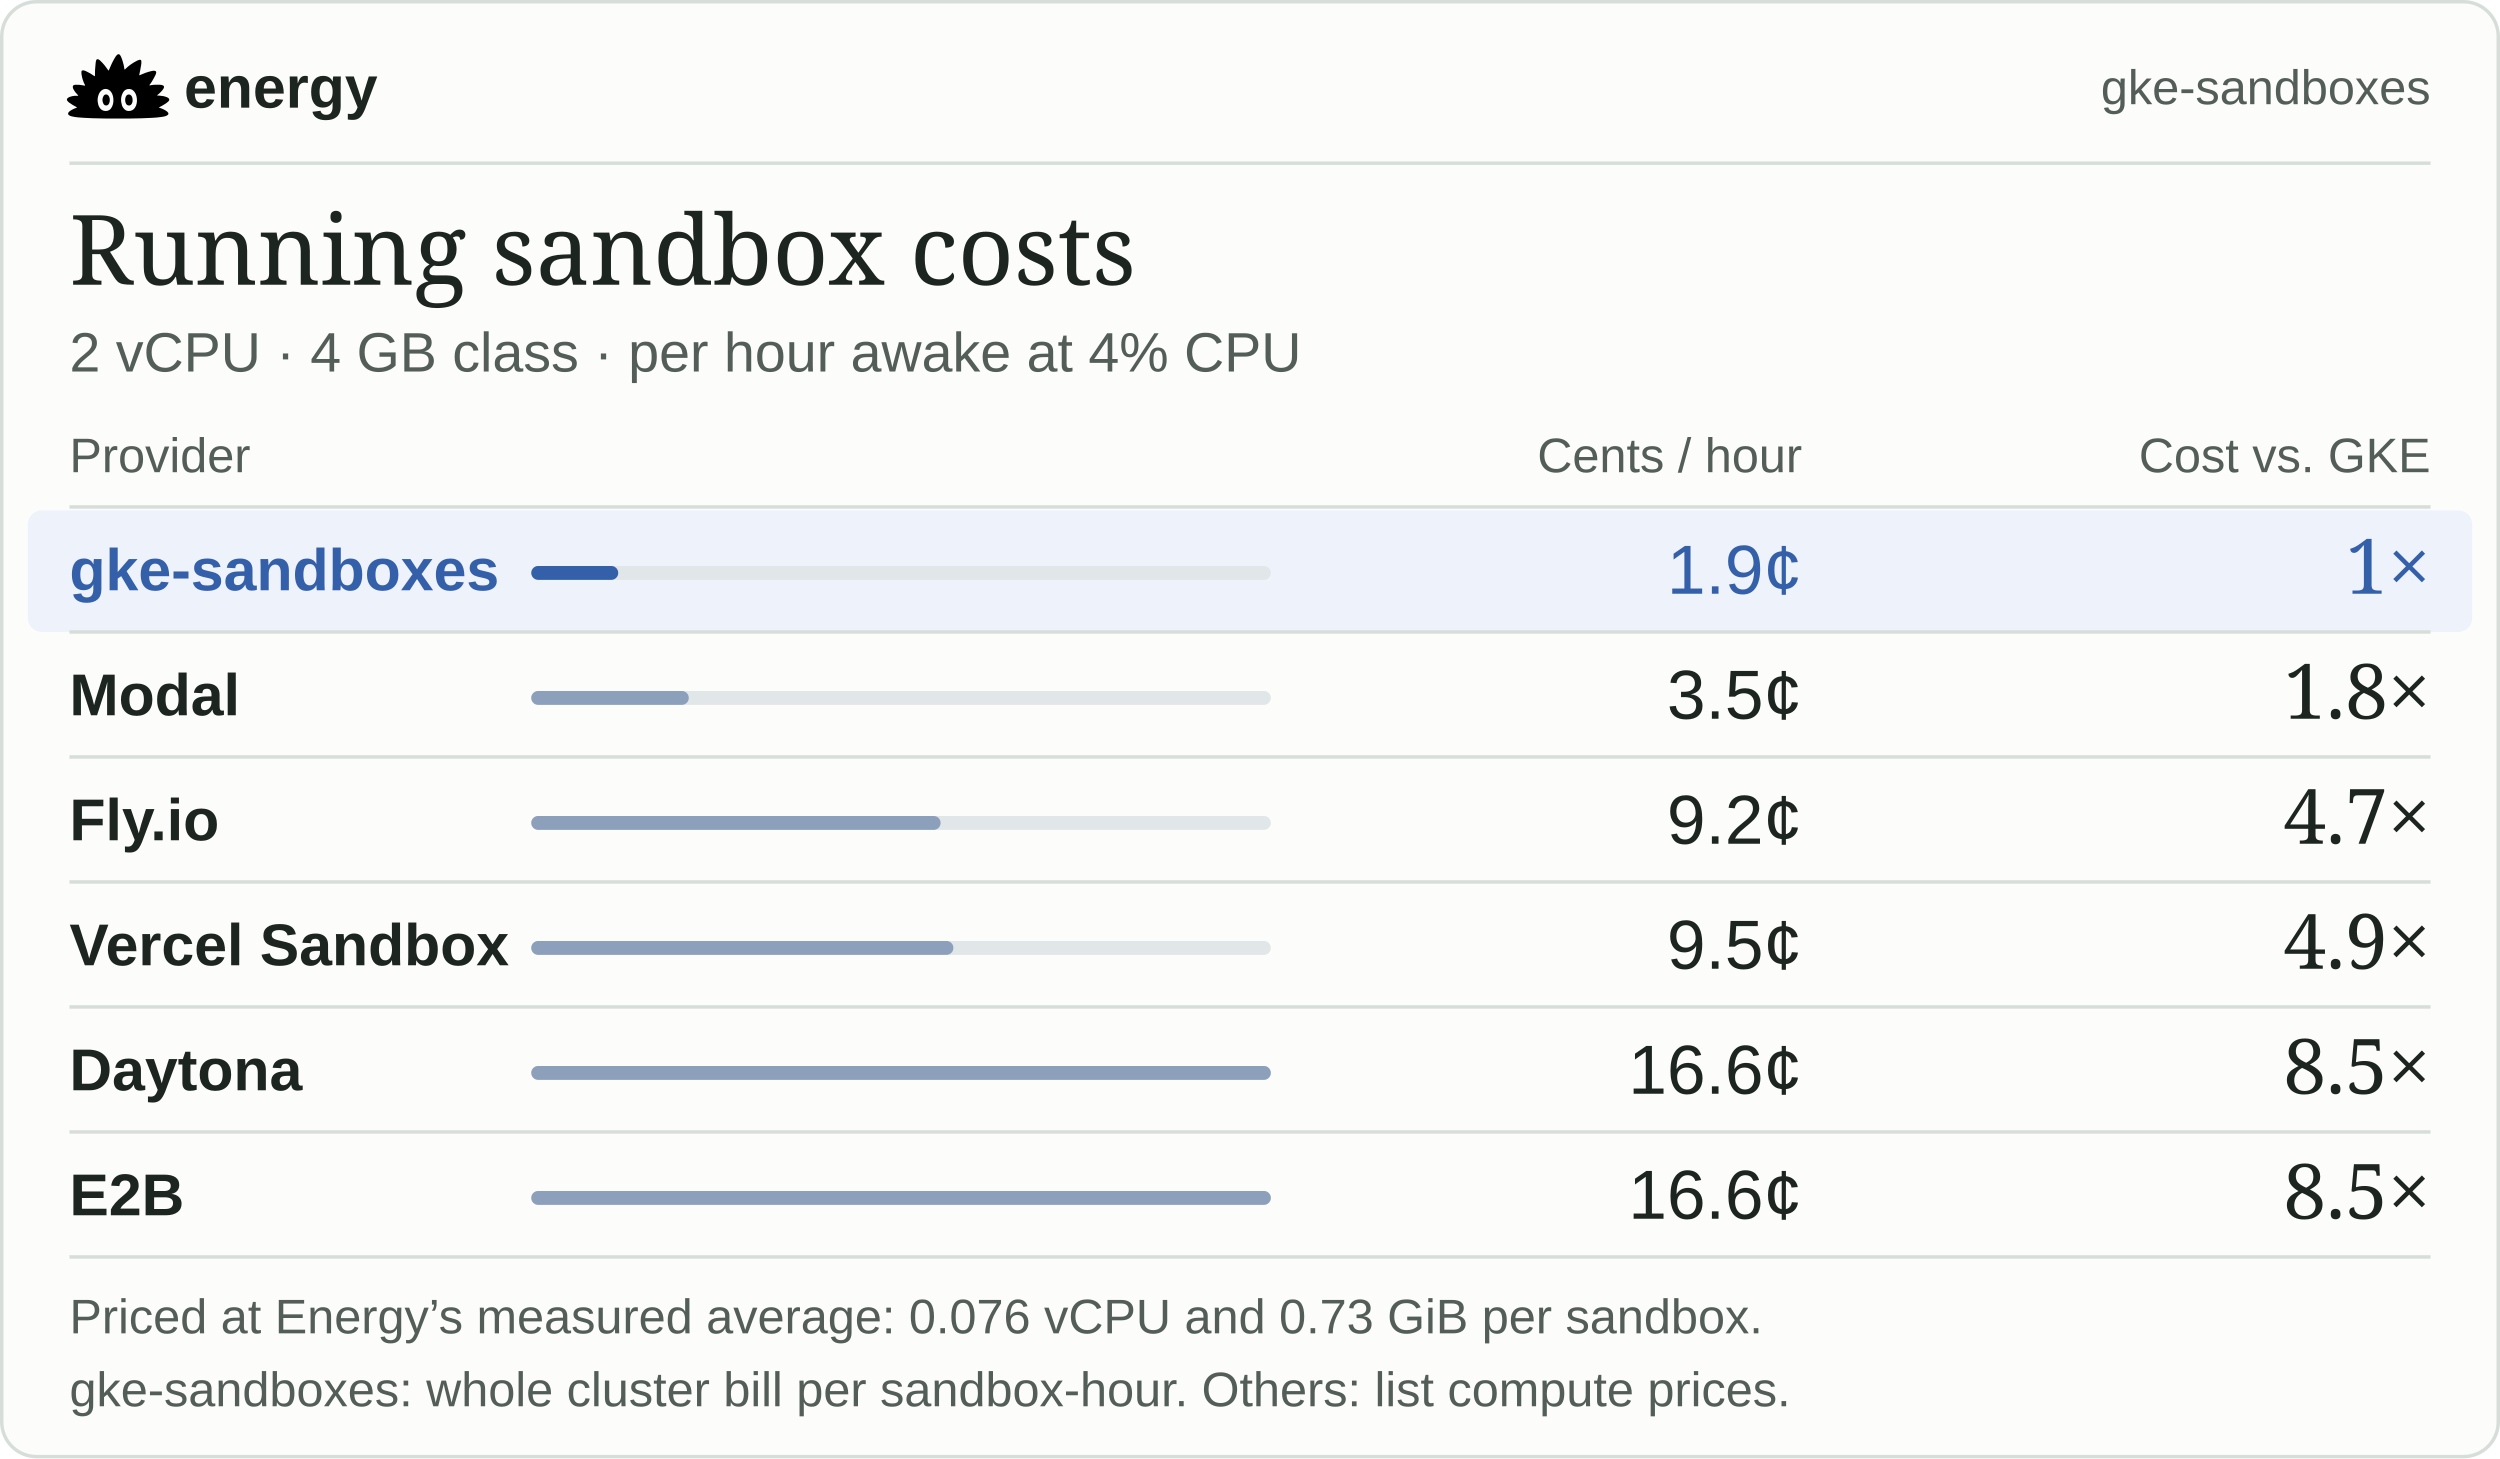
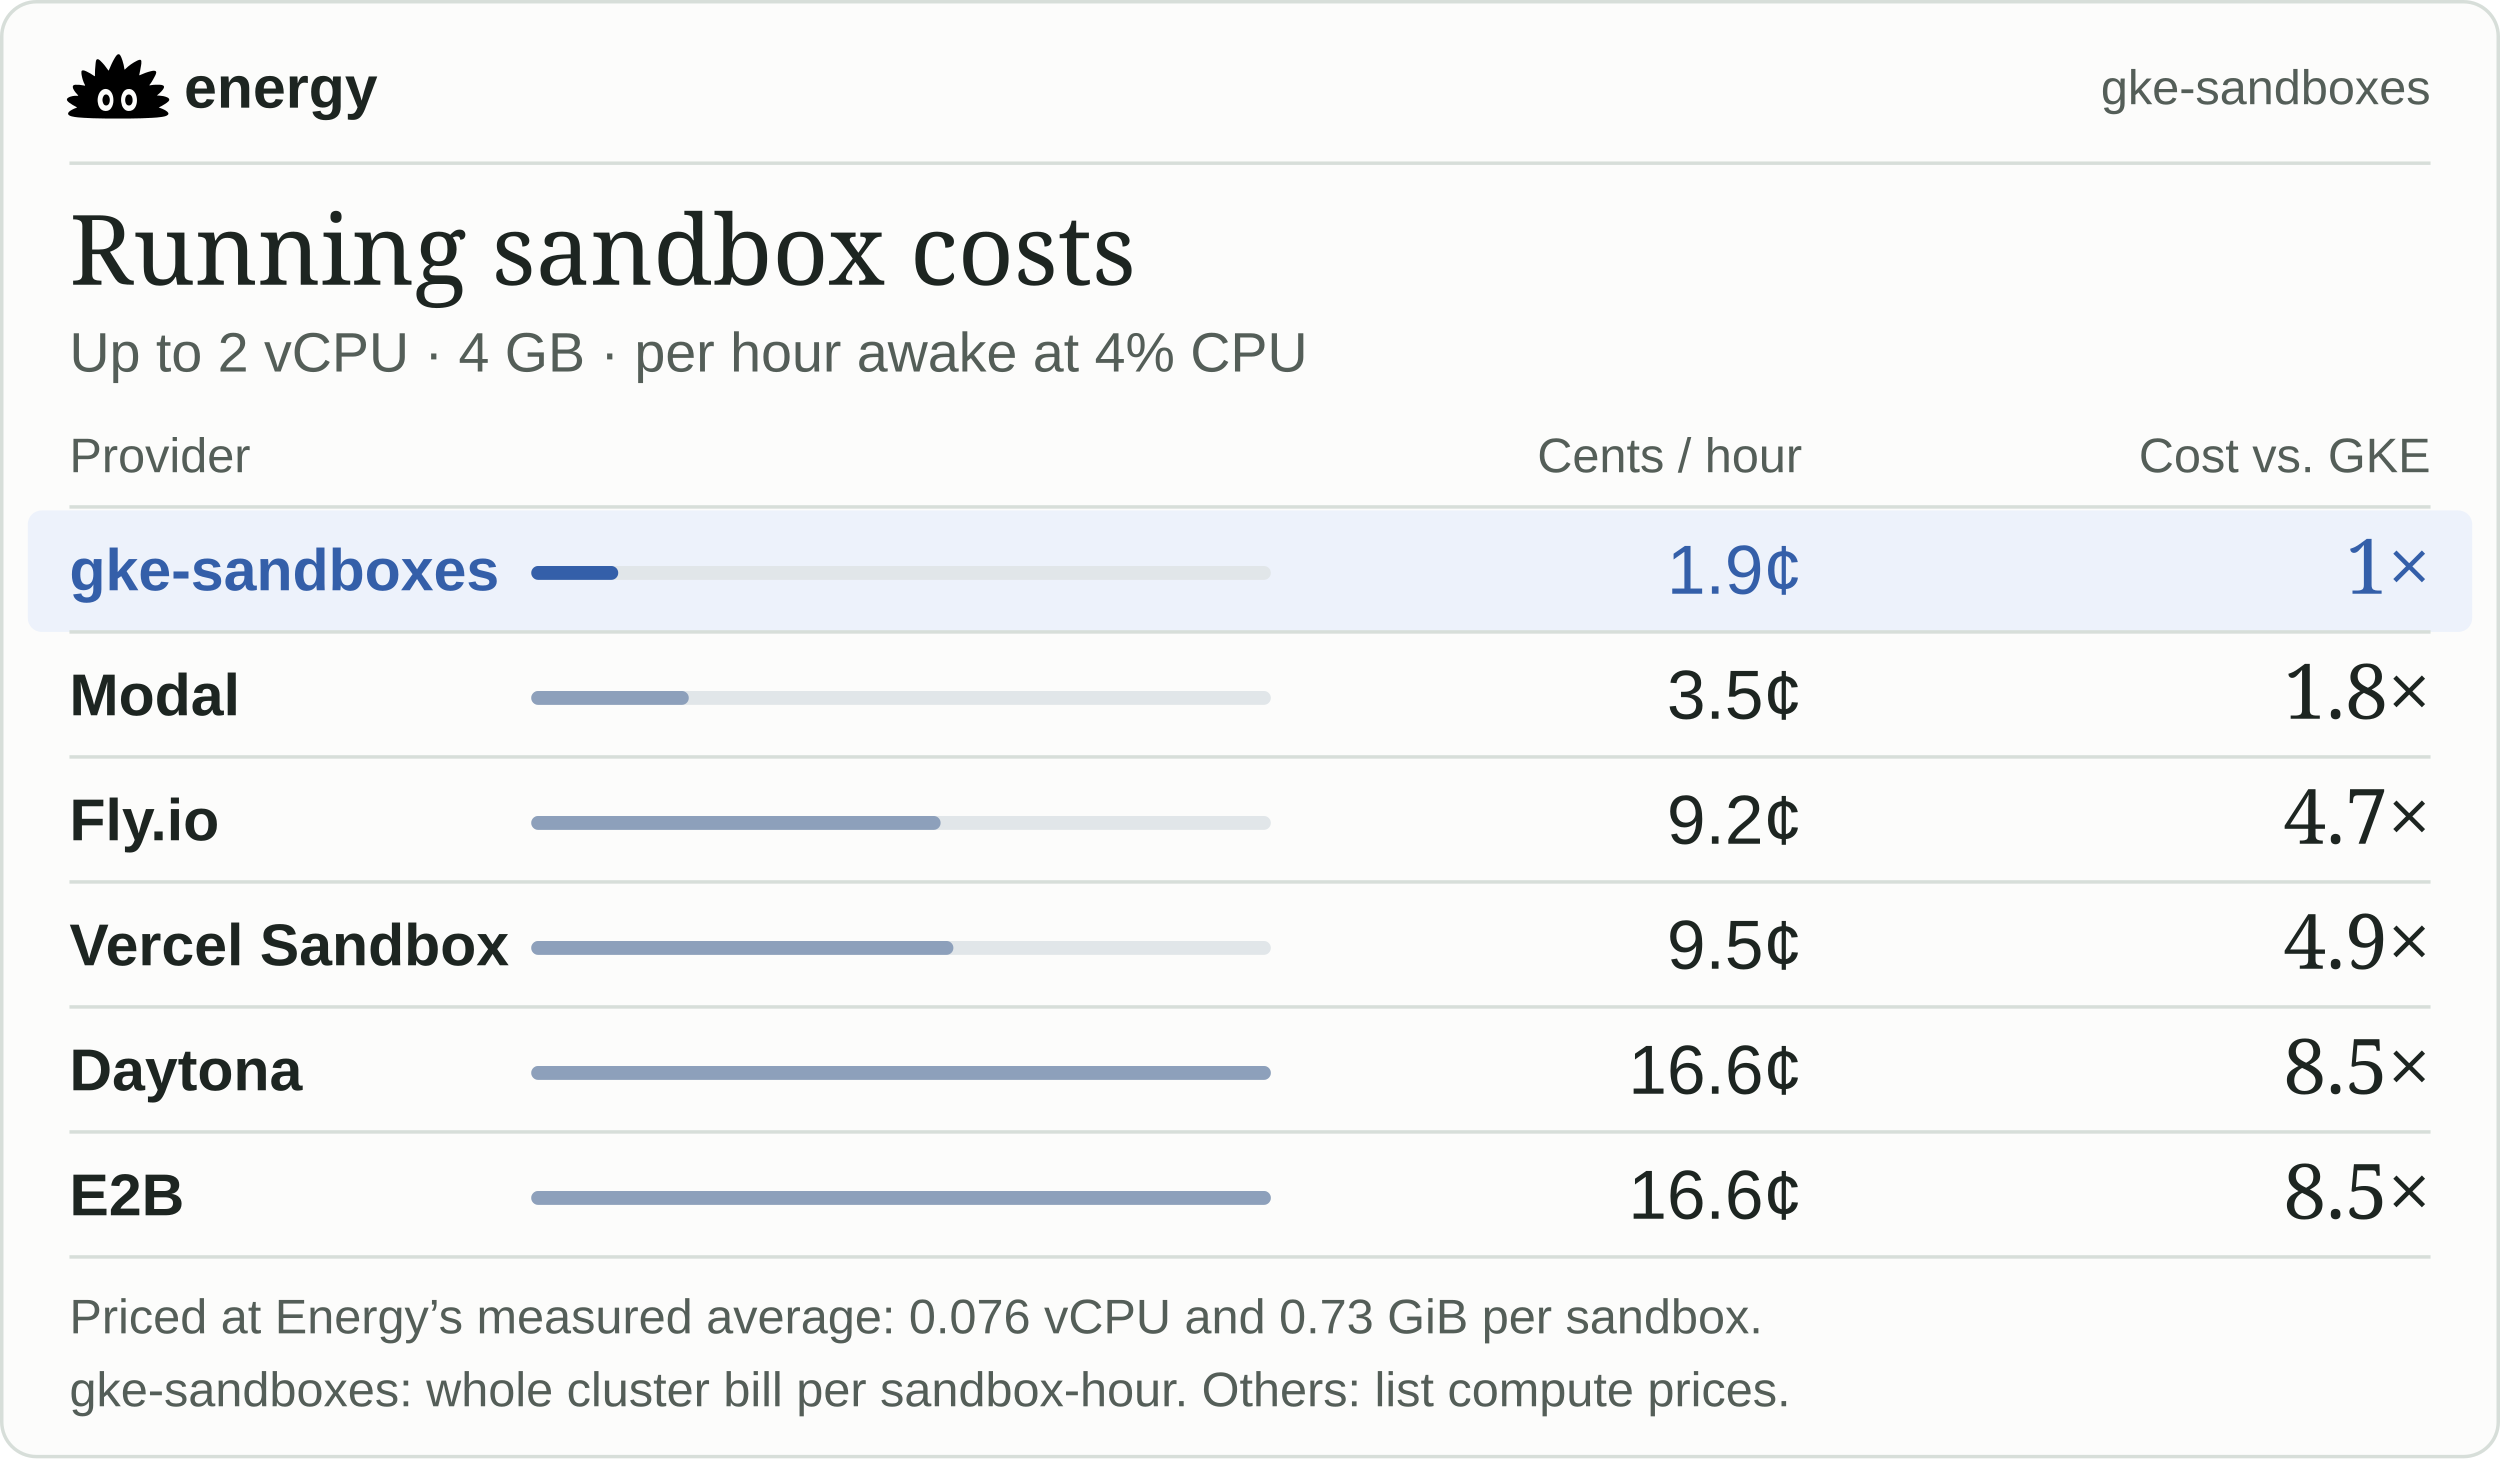
<svg xmlns="http://www.w3.org/2000/svg" width="720" height="420" viewBox="0 0 720 420" role="img" aria-labelledby="title desc">
  <rect x=".5" y=".5" width="719" height="419" rx="10" fill="#fcfcfb" stroke="#d7ded9" />
  <svg x="19" y="11" width="30" height="27" viewBox="112 120 726 600">
    <path d="M711.22,648.383 C686.333,649.95 661.891,650.724 637.44,651.557 C585.979,653.309 534.512,653.39 483.039,653.412 C451.068,653.426 419.093,653.439 387.125,653.075 C357.982,652.742 328.839,652.099 299.707,651.215 C278.594,650.573 257.468,649.748 236.404,648.222 C208.448,646.196 180.348,645.065 152.936,638.341 C146.449,636.75 140.112,634.682 134.44,631.059 C125.461,625.323 124.115,617.376 130.856,609.142 C137.216,601.375 145.85,596.544 154.424,591.73 C163.595,586.582 173.259,582.515 183.175,579.025 C184.997,578.384 187.111,578.135 188.422,575.964 C187.478,573.643 185.106,573.053 183.139,572.033 C166.417,563.357 150,554.191 135.001,542.686 C129.965,538.823 125.076,534.824 121.387,529.567 C116.868,523.126 117.615,515.94 123.7,510.88 C133.762,502.511 146.101,499.483 158.464,496.704 C169.265,494.277 180.276,494.568 191.259,494.617 C193.183,494.626 195.265,495.237 197.092,493.766 C197.705,491.268 195.557,490.294 194.277,488.974 C182.16,476.484 171.102,463.214 163.398,447.451 C162.449,445.511 161.5,443.542 160.847,441.492 C156.378,427.458 162.526,418.337 177.211,417.711 C197.396,416.851 217.38,418.755 237.14,422.973 C237.788,423.112 238.425,423.531 239.051,423.498 C240.956,423.4 243.157,425.351 244.684,423.373 C246.148,421.475 244.501,419.521 243.579,417.848 C231.792,396.47 225.382,373.305 221.005,349.503 C219.652,342.146 219.223,334.634 219.694,327.13 C220.086,320.873 223.393,317.847 229.557,317.634 C238.378,317.33 246.186,320.774 253.834,324.394 C272.228,333.102 289.928,343.051 306.462,354.995 C308.406,356.4 310.259,358.278 312.925,358.115 C314.223,356.969 313.931,355.546 313.897,354.274 C313.542,341.116 314.06,327.979 314.616,314.836 C315.233,300.226 316.565,285.697 318.366,271.187 C319.265,263.943 319.742,256.649 321.622,249.565 C324.02,240.536 330.733,237.377 339.227,241.31 C343.979,243.51 347.774,247.087 351.535,250.604 C371.715,269.471 388.772,290.966 404.345,313.699 C405.632,315.578 406.542,317.822 408.823,318.943 C410.994,318.005 411.195,315.866 411.948,314.087 C423.704,286.332 435.479,258.581 451.106,232.696 C455.06,226.146 459.066,219.605 463.949,213.663 C465.761,211.458 467.765,209.48 470.086,207.828 C476.828,203.032 484.689,204.24 489.229,211.134 C497.187,223.22 501.667,236.894 506.18,250.457 C512.482,269.395 516.581,288.889 519.35,308.654 C519.536,309.984 519.57,311.323 521.121,312.104 C523.548,311.283 524.892,309.06 526.625,307.36 C550.497,283.953 577.54,265.026 607.457,250.185 C612.666,247.601 618.043,245.318 623.771,244.04 C631.699,242.271 636.431,245.461 637.364,253.562 C638.653,264.76 636.76,275.827 634.723,286.713 C630.789,307.738 627.527,328.9 622.611,349.738 C622.511,350.161 622.769,350.669 622.86,351.133 C625.1,352.368 626.793,350.858 628.508,350.09 C652.838,339.187 677.666,329.68 703.627,323.394 C712.503,321.245 721.43,319.152 730.703,320.632 C738.804,321.925 742.302,327.133 740.612,335.298 C738.071,347.578 731.552,358.156 725.834,368.998 C716.593,386.522 706.841,403.787 694.032,419.076 C693.405,419.824 692.651,420.577 693.238,422.049 C697.415,422.485 701.566,421.184 705.67,420.479 C725.648,417.046 745.781,417.369 765.892,417.822 C772.969,417.981 780.123,419.036 786.848,421.791 C794.311,424.85 797.122,430.531 794.504,438.233 C791.151,448.093 784.31,455.702 777.606,463.329 C768.884,473.252 758.744,481.661 748.56,490.007 C747.824,490.61 747.128,491.262 745.726,492.498 C752.13,492.917 757.692,493.306 763.258,493.64 C781.45,494.731 799.243,497.696 816.089,504.996 C818.826,506.183 821.566,507.522 823.999,509.227 C833.796,516.089 834.69,524.422 826.513,533.163 C819.276,540.898 810.368,546.581 801.522,552.182 C787.916,560.797 774.075,569.058 758.568,576.238 C769.143,580.011 779.024,583.322 788.462,587.72 C798.743,592.512 808.885,597.569 817.54,605.075 C829.902,615.798 828.58,626.102 813.779,633.172 C803.006,638.318 791.249,640.229 779.636,642.059 C757.144,645.603 734.428,647.215 711.22,648.383 M339.759,486.129 C333.72,502.572 331.072,519.346 333.144,536.958 C334.723,550.369 337.967,563.09 344.784,574.732 C354.088,590.622 367.726,599.882 386.461,600.626 C409.315,601.533 424.233,589.635 433.44,569.981 C442.171,551.344 444.206,531.555 441.822,511.095 C440.038,495.772 435.68,481.553 427.013,468.761 C411.106,445.285 381.561,439.97 360.449,456.927 C351.052,464.475 344.378,474.146 339.759,486.129 M502.466,562.121 C504.476,568.563 507.889,574.305 511.754,579.729 C524,596.92 540.653,603.78 561.358,599.621 C580.659,595.744 592.179,582.493 599.372,565.298 C606.498,548.264 608.037,530.354 605.806,511.977 C603.735,494.924 598.668,479.093 587.916,465.587 C575.741,450.295 559.688,444.535 540.45,448.251 C525.953,451.051 516.009,460.217 509.139,472.602 C493.36,501.046 492.634,530.849 502.466,562.121 z" fill="#000000" />
    <path d="M383.89,560.518 C379.245,558.514 375.905,555.54 373.741,551.458 C363.926,532.947 363.191,514.204 373.984,495.994 C382.225,482.09 399.904,481.921 409.166,495.258 C416.949,506.467 418.512,519.202 416.934,532.428 C416.306,537.702 414.702,542.736 412.59,547.679 C408.38,557.536 398.304,566.049 383.89,560.518 z" fill="#000000" />
    <path d="M526.454,507.833 C528.024,502.631 530.092,498.108 533.06,494.052 C540.861,483.394 556.019,482.513 565.27,491.991 C571.997,498.883 574.98,507.548 576.04,516.641 C577.254,527.054 576.811,537.552 571.955,547.327 C567.903,555.483 562.495,561.809 552.573,562.337 C541.857,562.907 534.561,557.912 529.869,548.513 C523.39,535.532 523.47,522.011 526.454,507.833 z" fill="#000000" />
  </svg>
  <text x="53" y="31" font-family="DM Sans, Helvetica Neue, Arial, sans-serif" font-size="17" font-weight="550" fill="#1d2521">energy</text>
  <text x="700" y="30" font-family="DM Sans, Helvetica Neue, Arial, sans-serif" font-size="14" font-weight="400" fill="#545e58" text-anchor="end">gke-sandboxes</text>
  <path d="M20 47H700" stroke="#d7ded9" />
  <text x="20" y="82" font-family="Quadrant Text, Georgia, serif" font-size="28" font-weight="400" fill="#1d2521">Running sandbox costs</text>
-   <text x="20" y="107" font-family="DM Sans, Helvetica Neue, Arial, sans-serif" font-size="16" font-weight="400" fill="#545e58">2 vCPU  ·  4 GB class  ·  per hour awake at 4% CPU</text>
+   <text x="20" y="107" font-family="DM Sans, Helvetica Neue, Arial, sans-serif" font-size="16" font-weight="400" fill="#545e58">Up to 2 vCPU  ·  4 GB  ·  per hour awake at 4% CPU</text>
  <text x="20" y="136" font-family="DM Sans, Helvetica Neue, Arial, sans-serif" font-size="14" font-weight="400" fill="#545e58">Provider</text>
  <text x="519" y="136" font-family="DM Sans, Helvetica Neue, Arial, sans-serif" font-size="14" font-weight="400" fill="#545e58" text-anchor="end">Cents / hour</text>
  <text x="700" y="136" font-family="DM Sans, Helvetica Neue, Arial, sans-serif" font-size="14" font-weight="400" fill="#545e58" text-anchor="end">Cost vs. GKE</text>
  <path d="M20 146H700" stroke="#d7ded9" />
  <rect x="8" y="147" width="704" height="35" rx="4" fill="#edf2fb" />
  <text x="20" y="170" font-family="DM Sans, Helvetica Neue, Arial, sans-serif" font-size="17" font-weight="550" fill="#345fa9">gke-sandboxes</text>
  <rect x="153" y="163" width="213" height="4" rx="2" fill="#e1e6e9" />
  <rect x="153" y="163" width="25.05" height="4" rx="2" fill="#345fa9" />
  <text x="519" y="171" font-family="DM Sans, Helvetica Neue, Arial, sans-serif" font-size="20" font-weight="400" fill="#345fa9" text-anchor="end">1.9¢</text>
  <text x="700" y="171" font-family="Quadrant Text, Georgia, serif" font-size="22" font-weight="400" fill="#345fa9" text-anchor="end">1×</text>
  <path d="M20 182H700" stroke="#d7ded9" />
  <text x="20" y="206" font-family="DM Sans, Helvetica Neue, Arial, sans-serif" font-size="17" font-weight="550" fill="#1d2521">Modal</text>
  <rect x="153" y="199" width="213" height="4" rx="2" fill="#e1e6e9" />
  <rect x="153" y="199" width="45.37" height="4" rx="2" fill="#8da0bb" />
  <text x="519" y="207" font-family="DM Sans, Helvetica Neue, Arial, sans-serif" font-size="20" font-weight="400" fill="#1d2521" text-anchor="end">3.5¢</text>
  <text x="700" y="207" font-family="Quadrant Text, Georgia, serif" font-size="22" font-weight="400" fill="#1d2521" text-anchor="end">1.8×</text>
  <path d="M20 218H700" stroke="#d7ded9" />
  <text x="20" y="242" font-family="DM Sans, Helvetica Neue, Arial, sans-serif" font-size="17" font-weight="550" fill="#1d2521">Fly.io</text>
  <rect x="153" y="235" width="213" height="4" rx="2" fill="#e1e6e9" />
  <rect x="153" y="235" width="117.90" height="4" rx="2" fill="#8da0bb" />
  <text x="519" y="243" font-family="DM Sans, Helvetica Neue, Arial, sans-serif" font-size="20" font-weight="400" fill="#1d2521" text-anchor="end">9.2¢</text>
  <text x="700" y="243" font-family="Quadrant Text, Georgia, serif" font-size="22" font-weight="400" fill="#1d2521" text-anchor="end">4.7×</text>
  <path d="M20 254H700" stroke="#d7ded9" />
  <text x="20" y="278" font-family="DM Sans, Helvetica Neue, Arial, sans-serif" font-size="17" font-weight="550" fill="#1d2521">Vercel Sandbox</text>
  <rect x="153" y="271" width="213" height="4" rx="2" fill="#e1e6e9" />
  <rect x="153" y="271" width="121.58" height="4" rx="2" fill="#8da0bb" />
  <text x="519" y="279" font-family="DM Sans, Helvetica Neue, Arial, sans-serif" font-size="20" font-weight="400" fill="#1d2521" text-anchor="end">9.5¢</text>
  <text x="700" y="279" font-family="Quadrant Text, Georgia, serif" font-size="22" font-weight="400" fill="#1d2521" text-anchor="end">4.9×</text>
  <path d="M20 290H700" stroke="#d7ded9" />
  <text x="20" y="314" font-family="DM Sans, Helvetica Neue, Arial, sans-serif" font-size="17" font-weight="550" fill="#1d2521">Daytona</text>
  <rect x="153" y="307" width="213" height="4" rx="2" fill="#e1e6e9" />
  <rect x="153" y="307" width="213.00" height="4" rx="2" fill="#8da0bb" />
  <text x="519" y="315" font-family="DM Sans, Helvetica Neue, Arial, sans-serif" font-size="20" font-weight="400" fill="#1d2521" text-anchor="end">16.6¢</text>
  <text x="700" y="315" font-family="Quadrant Text, Georgia, serif" font-size="22" font-weight="400" fill="#1d2521" text-anchor="end">8.5×</text>
  <path d="M20 326H700" stroke="#d7ded9" />
  <text x="20" y="350" font-family="DM Sans, Helvetica Neue, Arial, sans-serif" font-size="17" font-weight="550" fill="#1d2521">E2B</text>
  <rect x="153" y="343" width="213" height="4" rx="2" fill="#e1e6e9" />
  <rect x="153" y="343" width="213.00" height="4" rx="2" fill="#8da0bb" />
  <text x="519" y="351" font-family="DM Sans, Helvetica Neue, Arial, sans-serif" font-size="20" font-weight="400" fill="#1d2521" text-anchor="end">16.6¢</text>
  <text x="700" y="351" font-family="Quadrant Text, Georgia, serif" font-size="22" font-weight="400" fill="#1d2521" text-anchor="end">8.5×</text>
  <path d="M20 362H700" stroke="#d7ded9" />
  <text x="20" y="384" font-family="DM Sans, Helvetica Neue, Arial, sans-serif" font-size="14" font-weight="400" fill="#545e58">Priced at Energy’s measured average: 0.076 vCPU and 0.73 GiB per sandbox.</text>
  <text x="20" y="405" font-family="DM Sans, Helvetica Neue, Arial, sans-serif" font-size="14" font-weight="400" fill="#545e58">gke-sandboxes: whole cluster bill per sandbox-hour. Others: list compute prices.</text>
</svg>
